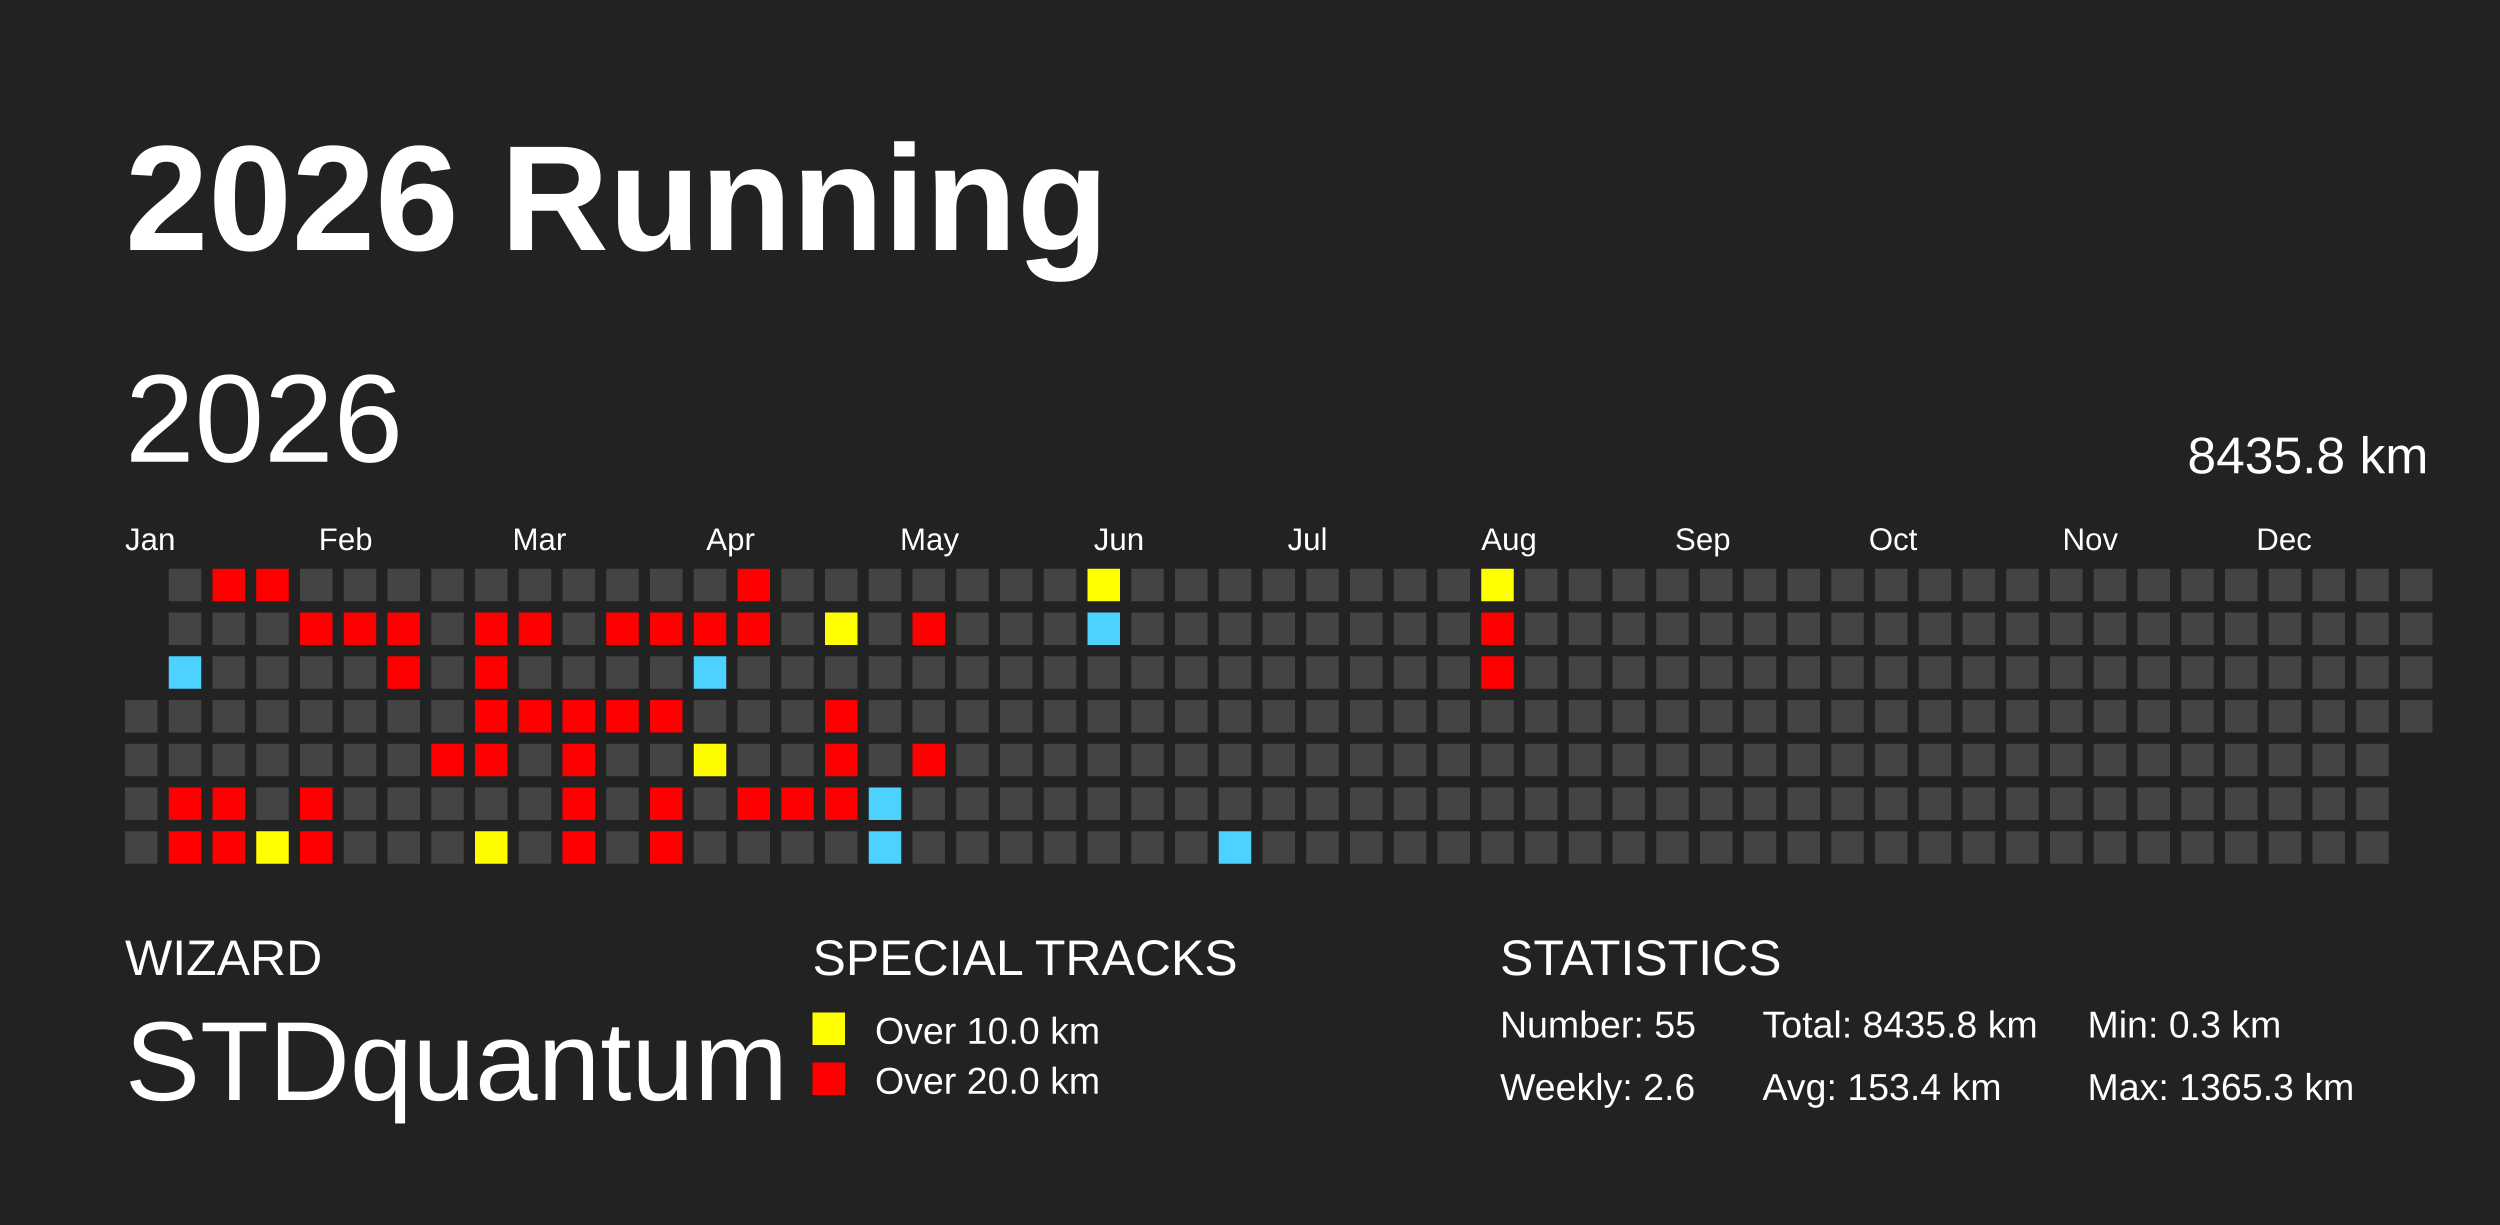
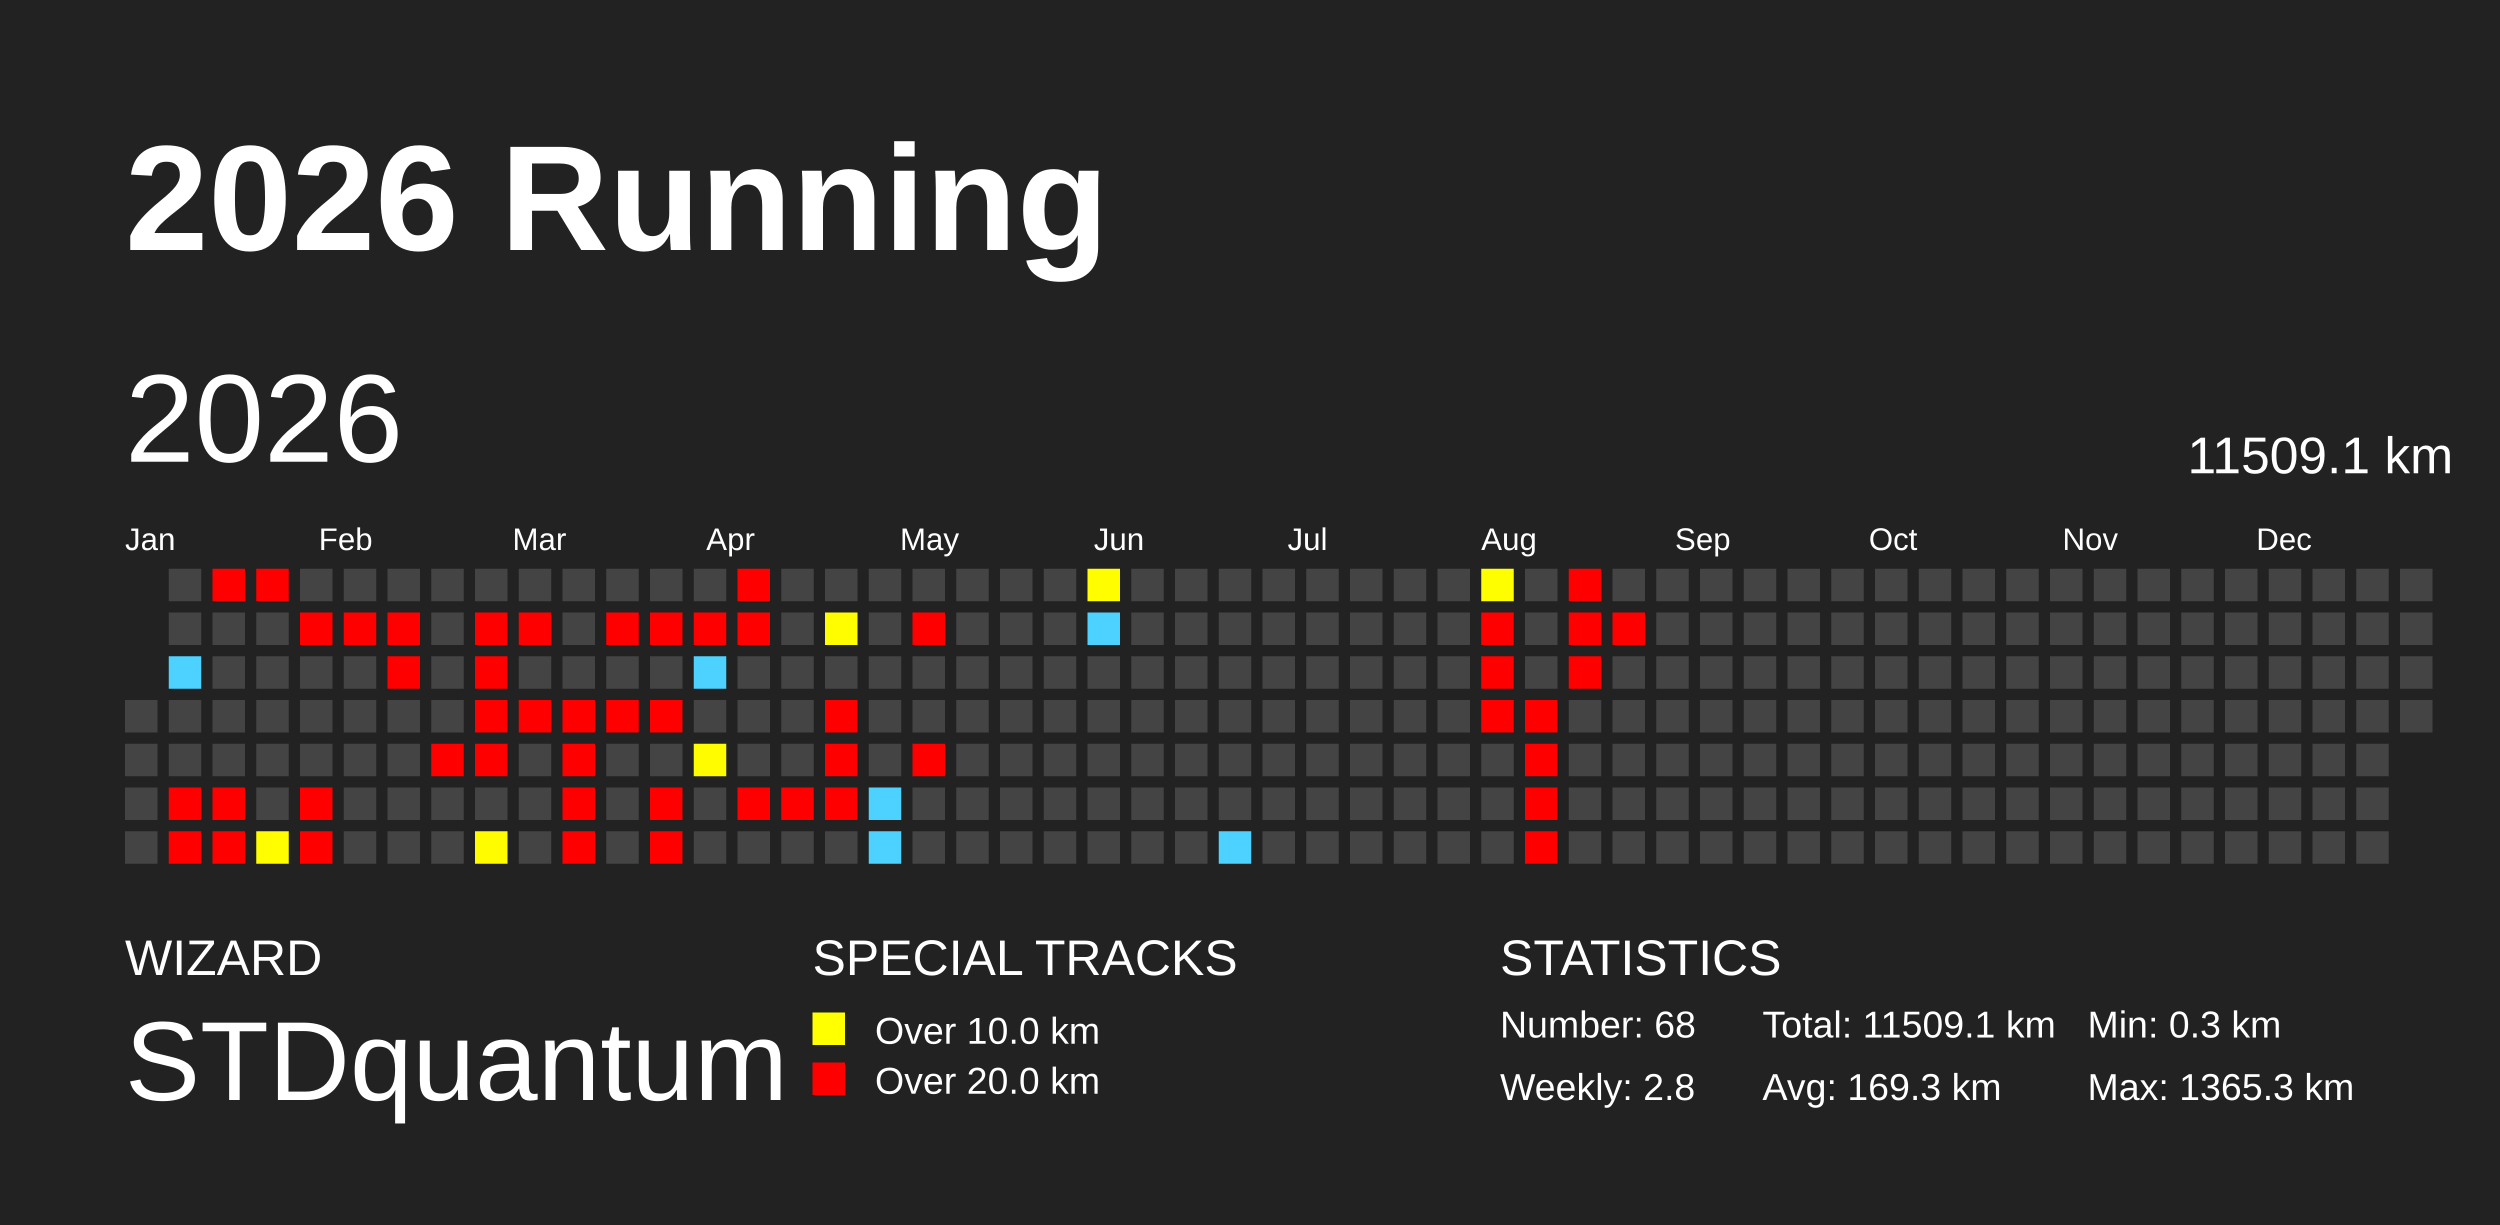
<svg xmlns="http://www.w3.org/2000/svg" baseProfile="full" height="98mm" version="1.1" viewBox="0,0,200,98" width="200mm">
  <defs />
  <rect fill="#222222" height="98" width="200" x="0" y="0" />
  <text fill="#FFFFFF" style="font-size:12px; font-family:Arial; font-weight:bold;" x="10" y="20">2026 Running</text>
  <text fill="#FFFFFF" style="font-size:4px; font-family:Arial" x="10" y="78">WIZARD</text>
  <text fill="#FFFFFF" style="font-size:9px; font-family:Arial" x="10" y="88">STDquantum</text>
  <text fill="#FFFFFF" style="font-size:4px; font-family:Arial" x="65" y="78">SPECIAL TRACKS</text>
  <rect fill="yellow" height="2.6" width="2.6" x="65" y="81" />
  <text fill="#FFFFFF" style="font-size:3px; font-family:Arial" x="70" y="83.5">Over 10.0 km</text>
  <rect fill="red" height="2.6" width="2.6" x="65" y="85" />
  <text fill="#FFFFFF" style="font-size:3px; font-family:Arial" x="70" y="87.5">Over 20.0 km</text>
  <text fill="#FFFFFF" style="font-size:4px; font-family:Arial" x="120" y="78">STATISTICS</text>
-   <text fill="#FFFFFF" style="font-size:3px; font-family:Arial" x="120" y="83">Number: 55</text>
-   <text fill="#FFFFFF" style="font-size:3px; font-family:Arial" x="120" y="88">Weekly: 2.6</text>
-   <text fill="#FFFFFF" style="font-size:3px; font-family:Arial" x="141" y="83">Total: 8435.8 km</text>
-   <text fill="#FFFFFF" style="font-size:3px; font-family:Arial" x="141" y="88">Avg: 153.4 km</text>
+   <text fill="#FFFFFF" style="font-size:3px; font-family:Arial" x="120" y="83">Number: 68</text>
+   <text fill="#FFFFFF" style="font-size:3px; font-family:Arial" x="120" y="88">Weekly: 2.8</text>
+   <text fill="#FFFFFF" style="font-size:3px; font-family:Arial" x="141" y="83">Total: 11509.1 km</text>
+   <text fill="#FFFFFF" style="font-size:3px; font-family:Arial" x="141" y="88">Avg: 169.3 km</text>
  <text fill="#FFFFFF" style="font-size:3px; font-family:Arial" x="167" y="83">Min: 0.3 km</text>
  <text fill="#FFFFFF" style="font-size:3px; font-family:Arial" x="167" y="88">Max: 1365.3 km</text>
  <text dominant-baseline="hanging" fill="#FFFFFF" style="font-size:10.0px; font-family:Arial;" x="10" y="30">2026</text>
-   <text dominant-baseline="hanging" fill="#FFFFFF" style="font-size:4.125px; font-family:Arial;" x="175" y="35">8435.8 km</text>
+   <text dominant-baseline="hanging" fill="#FFFFFF" style="font-size:4.125px; font-family:Arial;" x="175" y="35">11509.1 km</text>
  <text fill="#FFFFFF" style="font-size:2.5px; font-family:Arial" x="10.0" y="44">Jan</text>
  <text fill="#FFFFFF" style="font-size:2.5px; font-family:Arial" x="25.5" y="44">Feb</text>
  <text fill="#FFFFFF" style="font-size:2.5px; font-family:Arial" x="41.0" y="44">Mar</text>
  <text fill="#FFFFFF" style="font-size:2.5px; font-family:Arial" x="56.5" y="44">Apr</text>
  <text fill="#FFFFFF" style="font-size:2.5px; font-family:Arial" x="72.0" y="44">May</text>
  <text fill="#FFFFFF" style="font-size:2.5px; font-family:Arial" x="87.5" y="44">Jun</text>
  <text fill="#FFFFFF" style="font-size:2.5px; font-family:Arial" x="103.0" y="44">Jul</text>
  <text fill="#FFFFFF" style="font-size:2.5px; font-family:Arial" x="118.5" y="44">Aug</text>
  <text fill="#FFFFFF" style="font-size:2.5px; font-family:Arial" x="134.0" y="44">Sep</text>
  <text fill="#FFFFFF" style="font-size:2.5px; font-family:Arial" x="149.5" y="44">Oct</text>
  <text fill="#FFFFFF" style="font-size:2.5px; font-family:Arial" x="165.0" y="44">Nov</text>
  <text fill="#FFFFFF" style="font-size:2.5px; font-family:Arial" x="180.5" y="44">Dec</text>
  <rect fill="#444444" height="2.6" width="2.6" x="10.0" y="56.0" />
  <rect fill="#444444" height="2.6" width="2.6" x="10.0" y="59.5" />
  <rect fill="#444444" height="2.6" width="2.6" x="10.0" y="63.0" />
  <rect fill="#444444" height="2.6" width="2.6" x="10.0" y="66.5" />
  <rect fill="#444444" height="2.6" width="2.6" x="13.5" y="45.5" />
  <rect fill="#444444" height="2.6" width="2.6" x="13.5" y="49.0" />
  <rect fill="#4dd2ff" height="2.6" width="2.6" x="13.5" y="52.5" />
  <rect fill="#444444" height="2.6" width="2.6" x="13.5" y="56.0" />
  <rect fill="#444444" height="2.6" width="2.6" x="13.5" y="59.5" />
  <rect fill="red" height="2.6" width="2.6" x="13.5" y="63.0" />
  <rect fill="red" height="2.6" width="2.6" x="13.5" y="66.5" />
  <rect fill="red" height="2.6" width="2.6" x="17.0" y="45.5" />
  <rect fill="#444444" height="2.6" width="2.6" x="17.0" y="49.0" />
  <rect fill="#444444" height="2.6" width="2.6" x="17.0" y="52.5" />
  <rect fill="#444444" height="2.6" width="2.6" x="17.0" y="56.0" />
  <rect fill="#444444" height="2.6" width="2.6" x="17.0" y="59.5" />
  <rect fill="red" height="2.6" width="2.6" x="17.0" y="63.0" />
  <rect fill="red" height="2.6" width="2.6" x="17.0" y="66.5" />
  <rect fill="red" height="2.6" width="2.6" x="20.5" y="45.5" />
  <rect fill="#444444" height="2.6" width="2.6" x="20.5" y="49.0" />
  <rect fill="#444444" height="2.6" width="2.6" x="20.5" y="52.5" />
  <rect fill="#444444" height="2.6" width="2.6" x="20.5" y="56.0" />
  <rect fill="#444444" height="2.6" width="2.6" x="20.5" y="59.5" />
  <rect fill="#444444" height="2.6" width="2.6" x="20.5" y="63.0" />
  <rect fill="#fffd00" height="2.6" width="2.6" x="20.5" y="66.5" />
  <rect fill="#444444" height="2.6" width="2.6" x="24.0" y="45.5" />
  <rect fill="red" height="2.6" width="2.6" x="24.0" y="49.0" />
  <rect fill="#444444" height="2.6" width="2.6" x="24.0" y="52.5" />
  <rect fill="#444444" height="2.6" width="2.6" x="24.0" y="56.0" />
  <rect fill="#444444" height="2.6" width="2.6" x="24.0" y="59.5" />
  <rect fill="red" height="2.6" width="2.6" x="24.0" y="63.0" />
  <rect fill="red" height="2.6" width="2.6" x="24.0" y="66.5" />
  <rect fill="#444444" height="2.6" width="2.6" x="27.5" y="45.5" />
  <rect fill="red" height="2.6" width="2.6" x="27.5" y="49.0" />
  <rect fill="#444444" height="2.6" width="2.6" x="27.5" y="52.5" />
  <rect fill="#444444" height="2.6" width="2.6" x="27.5" y="56.0" />
  <rect fill="#444444" height="2.6" width="2.6" x="27.5" y="59.5" />
  <rect fill="#444444" height="2.6" width="2.6" x="27.5" y="63.0" />
  <rect fill="#444444" height="2.6" width="2.6" x="27.5" y="66.5" />
  <rect fill="#444444" height="2.6" width="2.6" x="31.0" y="45.5" />
  <rect fill="red" height="2.6" width="2.6" x="31.0" y="49.0" />
  <rect fill="red" height="2.6" width="2.6" x="31.0" y="52.5" />
  <rect fill="#444444" height="2.6" width="2.6" x="31.0" y="56.0" />
  <rect fill="#444444" height="2.6" width="2.6" x="31.0" y="59.5" />
  <rect fill="#444444" height="2.6" width="2.6" x="31.0" y="63.0" />
  <rect fill="#444444" height="2.6" width="2.6" x="31.0" y="66.5" />
  <rect fill="#444444" height="2.6" width="2.6" x="34.5" y="45.5" />
  <rect fill="#444444" height="2.6" width="2.6" x="34.5" y="49.0" />
  <rect fill="#444444" height="2.6" width="2.6" x="34.5" y="52.5" />
  <rect fill="#444444" height="2.6" width="2.6" x="34.5" y="56.0" />
  <rect fill="red" height="2.6" width="2.6" x="34.5" y="59.5" />
  <rect fill="#444444" height="2.6" width="2.6" x="34.5" y="63.0" />
  <rect fill="#444444" height="2.6" width="2.6" x="34.5" y="66.5" />
  <rect fill="#444444" height="2.6" width="2.6" x="38.0" y="45.5" />
  <rect fill="red" height="2.6" width="2.6" x="38.0" y="49.0" />
  <rect fill="red" height="2.6" width="2.6" x="38.0" y="52.5" />
  <rect fill="red" height="2.6" width="2.6" x="38.0" y="56.0" />
  <rect fill="red" height="2.6" width="2.6" x="38.0" y="59.5" />
  <rect fill="#444444" height="2.6" width="2.6" x="38.0" y="63.0" />
  <rect fill="#fffc00" height="2.6" width="2.6" x="38.0" y="66.5" />
  <rect fill="#444444" height="2.6" width="2.6" x="41.5" y="45.5" />
  <rect fill="red" height="2.6" width="2.6" x="41.5" y="49.0" />
  <rect fill="#444444" height="2.6" width="2.6" x="41.5" y="52.5" />
  <rect fill="red" height="2.6" width="2.6" x="41.5" y="56.0" />
  <rect fill="#444444" height="2.6" width="2.6" x="41.5" y="59.5" />
  <rect fill="#444444" height="2.6" width="2.6" x="41.5" y="63.0" />
  <rect fill="#444444" height="2.6" width="2.6" x="41.5" y="66.5" />
  <rect fill="#444444" height="2.6" width="2.6" x="45.0" y="45.5" />
  <rect fill="#444444" height="2.6" width="2.6" x="45.0" y="49.0" />
  <rect fill="#444444" height="2.6" width="2.6" x="45.0" y="52.5" />
  <rect fill="red" height="2.6" width="2.6" x="45.0" y="56.0" />
  <rect fill="red" height="2.6" width="2.6" x="45.0" y="59.5" />
  <rect fill="red" height="2.6" width="2.6" x="45.0" y="63.0" />
  <rect fill="red" height="2.6" width="2.6" x="45.0" y="66.5" />
  <rect fill="#444444" height="2.6" width="2.6" x="48.5" y="45.5" />
  <rect fill="red" height="2.6" width="2.6" x="48.5" y="49.0" />
  <rect fill="#444444" height="2.6" width="2.6" x="48.5" y="52.5" />
  <rect fill="red" height="2.6" width="2.6" x="48.5" y="56.0" />
  <rect fill="#444444" height="2.6" width="2.6" x="48.5" y="59.5" />
  <rect fill="#444444" height="2.6" width="2.6" x="48.5" y="63.0" />
  <rect fill="#444444" height="2.6" width="2.6" x="48.5" y="66.5" />
  <rect fill="#444444" height="2.6" width="2.6" x="52.0" y="45.5" />
  <rect fill="red" height="2.6" width="2.6" x="52.0" y="49.0" />
  <rect fill="#444444" height="2.6" width="2.6" x="52.0" y="52.5" />
  <rect fill="red" height="2.6" width="2.6" x="52.0" y="56.0" />
  <rect fill="#444444" height="2.6" width="2.6" x="52.0" y="59.5" />
  <rect fill="red" height="2.6" width="2.6" x="52.0" y="63.0" />
  <rect fill="red" height="2.6" width="2.6" x="52.0" y="66.5" />
  <rect fill="#444444" height="2.6" width="2.6" x="55.5" y="45.5" />
  <rect fill="red" height="2.6" width="2.6" x="55.5" y="49.0" />
  <rect fill="#4dd2ff" height="2.6" width="2.6" x="55.5" y="52.5" />
  <rect fill="#444444" height="2.6" width="2.6" x="55.5" y="56.0" />
  <rect fill="#fffc00" height="2.6" width="2.6" x="55.5" y="59.5" />
  <rect fill="#444444" height="2.6" width="2.6" x="55.5" y="63.0" />
  <rect fill="#444444" height="2.6" width="2.6" x="55.5" y="66.5" />
  <rect fill="red" height="2.6" width="2.6" x="59.0" y="45.5" />
  <rect fill="red" height="2.6" width="2.6" x="59.0" y="49.0" />
  <rect fill="#444444" height="2.6" width="2.6" x="59.0" y="52.5" />
  <rect fill="#444444" height="2.6" width="2.6" x="59.0" y="56.0" />
  <rect fill="#444444" height="2.6" width="2.6" x="59.0" y="59.5" />
  <rect fill="red" height="2.6" width="2.6" x="59.0" y="63.0" />
  <rect fill="#444444" height="2.6" width="2.6" x="59.0" y="66.5" />
  <rect fill="#444444" height="2.6" width="2.6" x="62.5" y="45.5" />
  <rect fill="#444444" height="2.6" width="2.6" x="62.5" y="49.0" />
  <rect fill="#444444" height="2.6" width="2.6" x="62.5" y="52.5" />
  <rect fill="#444444" height="2.6" width="2.6" x="62.5" y="56.0" />
  <rect fill="#444444" height="2.6" width="2.6" x="62.5" y="59.5" />
  <rect fill="red" height="2.6" width="2.6" x="62.5" y="63.0" />
  <rect fill="#444444" height="2.6" width="2.6" x="62.5" y="66.5" />
  <rect fill="#444444" height="2.6" width="2.6" x="66.0" y="45.5" />
  <rect fill="#fffd00" height="2.6" width="2.6" x="66.0" y="49.0" />
  <rect fill="#444444" height="2.6" width="2.6" x="66.0" y="52.5" />
  <rect fill="red" height="2.6" width="2.6" x="66.0" y="56.0" />
  <rect fill="red" height="2.6" width="2.6" x="66.0" y="59.5" />
  <rect fill="red" height="2.6" width="2.6" x="66.0" y="63.0" />
  <rect fill="#444444" height="2.6" width="2.6" x="66.0" y="66.5" />
  <rect fill="#444444" height="2.6" width="2.6" x="69.5" y="45.5" />
  <rect fill="#444444" height="2.6" width="2.6" x="69.5" y="49.0" />
  <rect fill="#444444" height="2.6" width="2.6" x="69.5" y="52.5" />
  <rect fill="#444444" height="2.6" width="2.6" x="69.5" y="56.0" />
  <rect fill="#444444" height="2.6" width="2.6" x="69.5" y="59.5" />
  <rect fill="#4dd2ff" height="2.6" width="2.6" x="69.5" y="63.0" />
  <rect fill="#4dd2ff" height="2.6" width="2.6" x="69.5" y="66.5" />
  <rect fill="#444444" height="2.6" width="2.6" x="73.0" y="45.5" />
  <rect fill="red" height="2.6" width="2.6" x="73.0" y="49.0" />
  <rect fill="#444444" height="2.6" width="2.6" x="73.0" y="52.5" />
  <rect fill="#444444" height="2.6" width="2.6" x="73.0" y="56.0" />
  <rect fill="red" height="2.6" width="2.6" x="73.0" y="59.5" />
  <rect fill="#444444" height="2.6" width="2.6" x="73.0" y="63.0" />
  <rect fill="#444444" height="2.6" width="2.6" x="73.0" y="66.5" />
  <rect fill="#444444" height="2.6" width="2.6" x="76.5" y="45.5" />
  <rect fill="#444444" height="2.6" width="2.6" x="76.5" y="49.0" />
  <rect fill="#444444" height="2.6" width="2.6" x="76.5" y="52.5" />
  <rect fill="#444444" height="2.6" width="2.6" x="76.5" y="56.0" />
  <rect fill="#444444" height="2.6" width="2.6" x="76.5" y="59.5" />
  <rect fill="#444444" height="2.6" width="2.6" x="76.5" y="63.0" />
  <rect fill="#444444" height="2.6" width="2.6" x="76.5" y="66.5" />
  <rect fill="#444444" height="2.6" width="2.6" x="80.0" y="45.5" />
  <rect fill="#444444" height="2.6" width="2.6" x="80.0" y="49.0" />
  <rect fill="#444444" height="2.6" width="2.6" x="80.0" y="52.5" />
  <rect fill="#444444" height="2.6" width="2.6" x="80.0" y="56.0" />
  <rect fill="#444444" height="2.6" width="2.6" x="80.0" y="59.5" />
  <rect fill="#444444" height="2.6" width="2.6" x="80.0" y="63.0" />
  <rect fill="#444444" height="2.6" width="2.6" x="80.0" y="66.5" />
  <rect fill="#444444" height="2.6" width="2.6" x="83.5" y="45.5" />
  <rect fill="#444444" height="2.6" width="2.6" x="83.5" y="49.0" />
  <rect fill="#444444" height="2.6" width="2.6" x="83.5" y="52.5" />
  <rect fill="#444444" height="2.6" width="2.6" x="83.5" y="56.0" />
  <rect fill="#444444" height="2.6" width="2.6" x="83.5" y="59.5" />
  <rect fill="#444444" height="2.6" width="2.6" x="83.5" y="63.0" />
  <rect fill="#444444" height="2.6" width="2.6" x="83.5" y="66.5" />
  <rect fill="#fffd00" height="2.6" width="2.6" x="87.0" y="45.5" />
  <rect fill="#4dd2ff" height="2.6" width="2.6" x="87.0" y="49.0" />
  <rect fill="#444444" height="2.6" width="2.6" x="87.0" y="52.5" />
  <rect fill="#444444" height="2.6" width="2.6" x="87.0" y="56.0" />
  <rect fill="#444444" height="2.6" width="2.6" x="87.0" y="59.5" />
  <rect fill="#444444" height="2.6" width="2.6" x="87.0" y="63.0" />
  <rect fill="#444444" height="2.6" width="2.6" x="87.0" y="66.5" />
  <rect fill="#444444" height="2.6" width="2.6" x="90.5" y="45.5" />
  <rect fill="#444444" height="2.6" width="2.6" x="90.5" y="49.0" />
  <rect fill="#444444" height="2.6" width="2.6" x="90.5" y="52.5" />
  <rect fill="#444444" height="2.6" width="2.6" x="90.5" y="56.0" />
  <rect fill="#444444" height="2.6" width="2.6" x="90.5" y="59.5" />
  <rect fill="#444444" height="2.6" width="2.6" x="90.5" y="63.0" />
  <rect fill="#444444" height="2.6" width="2.6" x="90.5" y="66.5" />
  <rect fill="#444444" height="2.6" width="2.6" x="94.0" y="45.5" />
  <rect fill="#444444" height="2.6" width="2.6" x="94.0" y="49.0" />
  <rect fill="#444444" height="2.6" width="2.6" x="94.0" y="52.5" />
  <rect fill="#444444" height="2.6" width="2.6" x="94.0" y="56.0" />
  <rect fill="#444444" height="2.6" width="2.6" x="94.0" y="59.5" />
  <rect fill="#444444" height="2.6" width="2.6" x="94.0" y="63.0" />
  <rect fill="#444444" height="2.6" width="2.6" x="94.0" y="66.5" />
  <rect fill="#444444" height="2.6" width="2.6" x="97.5" y="45.5" />
  <rect fill="#444444" height="2.6" width="2.6" x="97.5" y="49.0" />
  <rect fill="#444444" height="2.6" width="2.6" x="97.5" y="52.5" />
  <rect fill="#444444" height="2.6" width="2.6" x="97.5" y="56.0" />
  <rect fill="#444444" height="2.6" width="2.6" x="97.5" y="59.5" />
  <rect fill="#444444" height="2.6" width="2.6" x="97.5" y="63.0" />
  <rect fill="#4dd2ff" height="2.6" width="2.6" x="97.5" y="66.5" />
  <rect fill="#444444" height="2.6" width="2.6" x="101.0" y="45.5" />
  <rect fill="#444444" height="2.6" width="2.6" x="101.0" y="49.0" />
  <rect fill="#444444" height="2.6" width="2.6" x="101.0" y="52.5" />
  <rect fill="#444444" height="2.6" width="2.6" x="101.0" y="56.0" />
  <rect fill="#444444" height="2.6" width="2.6" x="101.0" y="59.5" />
  <rect fill="#444444" height="2.6" width="2.6" x="101.0" y="63.0" />
  <rect fill="#444444" height="2.6" width="2.6" x="101.0" y="66.5" />
  <rect fill="#444444" height="2.6" width="2.6" x="104.5" y="45.5" />
  <rect fill="#444444" height="2.6" width="2.6" x="104.5" y="49.0" />
  <rect fill="#444444" height="2.6" width="2.6" x="104.5" y="52.5" />
  <rect fill="#444444" height="2.6" width="2.6" x="104.5" y="56.0" />
  <rect fill="#444444" height="2.6" width="2.6" x="104.5" y="59.5" />
  <rect fill="#444444" height="2.6" width="2.6" x="104.5" y="63.0" />
  <rect fill="#444444" height="2.6" width="2.6" x="104.5" y="66.5" />
  <rect fill="#444444" height="2.6" width="2.6" x="108.0" y="45.5" />
  <rect fill="#444444" height="2.6" width="2.6" x="108.0" y="49.0" />
  <rect fill="#444444" height="2.6" width="2.6" x="108.0" y="52.5" />
  <rect fill="#444444" height="2.6" width="2.6" x="108.0" y="56.0" />
  <rect fill="#444444" height="2.6" width="2.6" x="108.0" y="59.5" />
  <rect fill="#444444" height="2.6" width="2.6" x="108.0" y="63.0" />
  <rect fill="#444444" height="2.6" width="2.6" x="108.0" y="66.5" />
  <rect fill="#444444" height="2.6" width="2.6" x="111.5" y="45.5" />
  <rect fill="#444444" height="2.6" width="2.6" x="111.5" y="49.0" />
  <rect fill="#444444" height="2.6" width="2.6" x="111.5" y="52.5" />
  <rect fill="#444444" height="2.6" width="2.6" x="111.5" y="56.0" />
  <rect fill="#444444" height="2.6" width="2.6" x="111.5" y="59.5" />
  <rect fill="#444444" height="2.6" width="2.6" x="111.5" y="63.0" />
  <rect fill="#444444" height="2.6" width="2.6" x="111.5" y="66.5" />
  <rect fill="#444444" height="2.6" width="2.6" x="115.0" y="45.5" />
  <rect fill="#444444" height="2.6" width="2.6" x="115.0" y="49.0" />
  <rect fill="#444444" height="2.6" width="2.6" x="115.0" y="52.5" />
  <rect fill="#444444" height="2.6" width="2.6" x="115.0" y="56.0" />
  <rect fill="#444444" height="2.6" width="2.6" x="115.0" y="59.5" />
  <rect fill="#444444" height="2.6" width="2.6" x="115.0" y="63.0" />
  <rect fill="#444444" height="2.6" width="2.6" x="115.0" y="66.5" />
  <rect fill="#fffe00" height="2.6" width="2.6" x="118.5" y="45.5" />
  <rect fill="red" height="2.6" width="2.6" x="118.5" y="49.0" />
  <rect fill="red" height="2.6" width="2.6" x="118.5" y="52.5" />
-   <rect fill="#444444" height="2.6" width="2.6" x="118.5" y="56.0" />
+   <rect fill="red" height="2.6" width="2.6" x="118.5" y="56.0" />
  <rect fill="#444444" height="2.6" width="2.6" x="118.5" y="59.5" />
  <rect fill="#444444" height="2.6" width="2.6" x="118.5" y="63.0" />
  <rect fill="#444444" height="2.6" width="2.6" x="118.5" y="66.5" />
  <rect fill="#444444" height="2.6" width="2.6" x="122.0" y="45.5" />
  <rect fill="#444444" height="2.6" width="2.6" x="122.0" y="49.0" />
  <rect fill="#444444" height="2.6" width="2.6" x="122.0" y="52.5" />
-   <rect fill="#444444" height="2.6" width="2.6" x="122.0" y="56.0" />
-   <rect fill="#444444" height="2.6" width="2.6" x="122.0" y="59.5" />
-   <rect fill="#444444" height="2.6" width="2.6" x="122.0" y="63.0" />
-   <rect fill="#444444" height="2.6" width="2.6" x="122.0" y="66.5" />
-   <rect fill="#444444" height="2.6" width="2.6" x="125.5" y="45.5" />
-   <rect fill="#444444" height="2.6" width="2.6" x="125.5" y="49.0" />
-   <rect fill="#444444" height="2.6" width="2.6" x="125.5" y="52.5" />
+   <rect fill="red" height="2.6" width="2.6" x="122.0" y="56.0" />
+   <rect fill="red" height="2.6" width="2.6" x="122.0" y="59.5" />
+   <rect fill="red" height="2.6" width="2.6" x="122.0" y="63.0" />
+   <rect fill="red" height="2.6" width="2.6" x="122.0" y="66.5" />
+   <rect fill="red" height="2.6" width="2.6" x="125.5" y="45.5" />
+   <rect fill="red" height="2.6" width="2.6" x="125.5" y="49.0" />
+   <rect fill="red" height="2.6" width="2.6" x="125.5" y="52.5" />
  <rect fill="#444444" height="2.6" width="2.6" x="125.5" y="56.0" />
  <rect fill="#444444" height="2.6" width="2.6" x="125.5" y="59.5" />
  <rect fill="#444444" height="2.6" width="2.6" x="125.5" y="63.0" />
  <rect fill="#444444" height="2.6" width="2.6" x="125.5" y="66.5" />
  <rect fill="#444444" height="2.6" width="2.6" x="129.0" y="45.5" />
-   <rect fill="#444444" height="2.6" width="2.6" x="129.0" y="49.0" />
+   <rect fill="red" height="2.6" width="2.6" x="129.0" y="49.0" />
  <rect fill="#444444" height="2.6" width="2.6" x="129.0" y="52.5" />
  <rect fill="#444444" height="2.6" width="2.6" x="129.0" y="56.0" />
  <rect fill="#444444" height="2.6" width="2.6" x="129.0" y="59.5" />
  <rect fill="#444444" height="2.6" width="2.6" x="129.0" y="63.0" />
  <rect fill="#444444" height="2.6" width="2.6" x="129.0" y="66.5" />
  <rect fill="#444444" height="2.6" width="2.6" x="132.5" y="45.5" />
  <rect fill="#444444" height="2.6" width="2.6" x="132.5" y="49.0" />
  <rect fill="#444444" height="2.6" width="2.6" x="132.5" y="52.5" />
  <rect fill="#444444" height="2.6" width="2.6" x="132.5" y="56.0" />
  <rect fill="#444444" height="2.6" width="2.6" x="132.5" y="59.5" />
  <rect fill="#444444" height="2.6" width="2.6" x="132.5" y="63.0" />
  <rect fill="#444444" height="2.6" width="2.6" x="132.5" y="66.5" />
  <rect fill="#444444" height="2.6" width="2.6" x="136.0" y="45.5" />
  <rect fill="#444444" height="2.6" width="2.6" x="136.0" y="49.0" />
  <rect fill="#444444" height="2.6" width="2.6" x="136.0" y="52.5" />
  <rect fill="#444444" height="2.6" width="2.6" x="136.0" y="56.0" />
  <rect fill="#444444" height="2.6" width="2.6" x="136.0" y="59.5" />
  <rect fill="#444444" height="2.6" width="2.6" x="136.0" y="63.0" />
  <rect fill="#444444" height="2.6" width="2.6" x="136.0" y="66.5" />
  <rect fill="#444444" height="2.6" width="2.6" x="139.5" y="45.5" />
  <rect fill="#444444" height="2.6" width="2.6" x="139.5" y="49.0" />
  <rect fill="#444444" height="2.6" width="2.6" x="139.5" y="52.5" />
  <rect fill="#444444" height="2.6" width="2.6" x="139.5" y="56.0" />
  <rect fill="#444444" height="2.6" width="2.6" x="139.5" y="59.5" />
  <rect fill="#444444" height="2.6" width="2.6" x="139.5" y="63.0" />
  <rect fill="#444444" height="2.6" width="2.6" x="139.5" y="66.5" />
  <rect fill="#444444" height="2.6" width="2.6" x="143.0" y="45.5" />
  <rect fill="#444444" height="2.6" width="2.6" x="143.0" y="49.0" />
  <rect fill="#444444" height="2.6" width="2.6" x="143.0" y="52.5" />
  <rect fill="#444444" height="2.6" width="2.6" x="143.0" y="56.0" />
  <rect fill="#444444" height="2.6" width="2.6" x="143.0" y="59.5" />
  <rect fill="#444444" height="2.6" width="2.6" x="143.0" y="63.0" />
  <rect fill="#444444" height="2.6" width="2.6" x="143.0" y="66.5" />
  <rect fill="#444444" height="2.6" width="2.6" x="146.5" y="45.5" />
  <rect fill="#444444" height="2.6" width="2.6" x="146.5" y="49.0" />
  <rect fill="#444444" height="2.6" width="2.6" x="146.5" y="52.5" />
  <rect fill="#444444" height="2.6" width="2.6" x="146.5" y="56.0" />
  <rect fill="#444444" height="2.6" width="2.6" x="146.5" y="59.5" />
  <rect fill="#444444" height="2.6" width="2.6" x="146.5" y="63.0" />
  <rect fill="#444444" height="2.6" width="2.6" x="146.5" y="66.5" />
  <rect fill="#444444" height="2.6" width="2.6" x="150.0" y="45.5" />
  <rect fill="#444444" height="2.6" width="2.6" x="150.0" y="49.0" />
  <rect fill="#444444" height="2.6" width="2.6" x="150.0" y="52.5" />
  <rect fill="#444444" height="2.6" width="2.6" x="150.0" y="56.0" />
  <rect fill="#444444" height="2.6" width="2.6" x="150.0" y="59.5" />
  <rect fill="#444444" height="2.6" width="2.6" x="150.0" y="63.0" />
  <rect fill="#444444" height="2.6" width="2.6" x="150.0" y="66.5" />
  <rect fill="#444444" height="2.6" width="2.6" x="153.5" y="45.5" />
  <rect fill="#444444" height="2.6" width="2.6" x="153.5" y="49.0" />
  <rect fill="#444444" height="2.6" width="2.6" x="153.5" y="52.5" />
  <rect fill="#444444" height="2.6" width="2.6" x="153.5" y="56.0" />
  <rect fill="#444444" height="2.6" width="2.6" x="153.5" y="59.5" />
  <rect fill="#444444" height="2.6" width="2.6" x="153.5" y="63.0" />
  <rect fill="#444444" height="2.6" width="2.6" x="153.5" y="66.5" />
  <rect fill="#444444" height="2.6" width="2.6" x="157.0" y="45.5" />
  <rect fill="#444444" height="2.6" width="2.6" x="157.0" y="49.0" />
  <rect fill="#444444" height="2.6" width="2.6" x="157.0" y="52.5" />
  <rect fill="#444444" height="2.6" width="2.6" x="157.0" y="56.0" />
  <rect fill="#444444" height="2.6" width="2.6" x="157.0" y="59.5" />
  <rect fill="#444444" height="2.6" width="2.6" x="157.0" y="63.0" />
  <rect fill="#444444" height="2.6" width="2.6" x="157.0" y="66.5" />
  <rect fill="#444444" height="2.6" width="2.6" x="160.5" y="45.5" />
  <rect fill="#444444" height="2.6" width="2.6" x="160.5" y="49.0" />
  <rect fill="#444444" height="2.6" width="2.6" x="160.5" y="52.5" />
  <rect fill="#444444" height="2.6" width="2.6" x="160.5" y="56.0" />
  <rect fill="#444444" height="2.6" width="2.6" x="160.5" y="59.5" />
  <rect fill="#444444" height="2.6" width="2.6" x="160.5" y="63.0" />
  <rect fill="#444444" height="2.6" width="2.6" x="160.5" y="66.5" />
  <rect fill="#444444" height="2.6" width="2.6" x="164.0" y="45.5" />
  <rect fill="#444444" height="2.6" width="2.6" x="164.0" y="49.0" />
  <rect fill="#444444" height="2.6" width="2.6" x="164.0" y="52.5" />
  <rect fill="#444444" height="2.6" width="2.6" x="164.0" y="56.0" />
  <rect fill="#444444" height="2.6" width="2.6" x="164.0" y="59.5" />
  <rect fill="#444444" height="2.6" width="2.6" x="164.0" y="63.0" />
  <rect fill="#444444" height="2.6" width="2.6" x="164.0" y="66.5" />
  <rect fill="#444444" height="2.6" width="2.6" x="167.5" y="45.5" />
  <rect fill="#444444" height="2.6" width="2.6" x="167.5" y="49.0" />
  <rect fill="#444444" height="2.6" width="2.6" x="167.5" y="52.5" />
  <rect fill="#444444" height="2.6" width="2.6" x="167.5" y="56.0" />
  <rect fill="#444444" height="2.6" width="2.6" x="167.5" y="59.5" />
  <rect fill="#444444" height="2.6" width="2.6" x="167.5" y="63.0" />
  <rect fill="#444444" height="2.6" width="2.6" x="167.5" y="66.5" />
  <rect fill="#444444" height="2.6" width="2.6" x="171.0" y="45.5" />
  <rect fill="#444444" height="2.6" width="2.6" x="171.0" y="49.0" />
  <rect fill="#444444" height="2.6" width="2.6" x="171.0" y="52.5" />
  <rect fill="#444444" height="2.6" width="2.6" x="171.0" y="56.0" />
  <rect fill="#444444" height="2.6" width="2.6" x="171.0" y="59.5" />
  <rect fill="#444444" height="2.6" width="2.6" x="171.0" y="63.0" />
  <rect fill="#444444" height="2.6" width="2.6" x="171.0" y="66.5" />
  <rect fill="#444444" height="2.6" width="2.6" x="174.5" y="45.5" />
  <rect fill="#444444" height="2.6" width="2.6" x="174.5" y="49.0" />
  <rect fill="#444444" height="2.6" width="2.6" x="174.5" y="52.5" />
  <rect fill="#444444" height="2.6" width="2.6" x="174.5" y="56.0" />
  <rect fill="#444444" height="2.6" width="2.6" x="174.5" y="59.5" />
  <rect fill="#444444" height="2.6" width="2.6" x="174.5" y="63.0" />
  <rect fill="#444444" height="2.6" width="2.6" x="174.5" y="66.5" />
  <rect fill="#444444" height="2.6" width="2.6" x="178.0" y="45.5" />
  <rect fill="#444444" height="2.6" width="2.6" x="178.0" y="49.0" />
  <rect fill="#444444" height="2.6" width="2.6" x="178.0" y="52.5" />
  <rect fill="#444444" height="2.6" width="2.6" x="178.0" y="56.0" />
  <rect fill="#444444" height="2.6" width="2.6" x="178.0" y="59.5" />
  <rect fill="#444444" height="2.6" width="2.6" x="178.0" y="63.0" />
  <rect fill="#444444" height="2.6" width="2.6" x="178.0" y="66.5" />
  <rect fill="#444444" height="2.6" width="2.6" x="181.5" y="45.5" />
  <rect fill="#444444" height="2.6" width="2.6" x="181.5" y="49.0" />
  <rect fill="#444444" height="2.6" width="2.6" x="181.5" y="52.5" />
  <rect fill="#444444" height="2.6" width="2.6" x="181.5" y="56.0" />
  <rect fill="#444444" height="2.6" width="2.6" x="181.5" y="59.5" />
  <rect fill="#444444" height="2.6" width="2.6" x="181.5" y="63.0" />
  <rect fill="#444444" height="2.6" width="2.6" x="181.5" y="66.5" />
  <rect fill="#444444" height="2.6" width="2.6" x="185.0" y="45.5" />
  <rect fill="#444444" height="2.6" width="2.6" x="185.0" y="49.0" />
  <rect fill="#444444" height="2.6" width="2.6" x="185.0" y="52.5" />
  <rect fill="#444444" height="2.6" width="2.6" x="185.0" y="56.0" />
  <rect fill="#444444" height="2.6" width="2.6" x="185.0" y="59.5" />
  <rect fill="#444444" height="2.6" width="2.6" x="185.0" y="63.0" />
  <rect fill="#444444" height="2.6" width="2.6" x="185.0" y="66.5" />
  <rect fill="#444444" height="2.6" width="2.6" x="188.5" y="45.5" />
  <rect fill="#444444" height="2.6" width="2.6" x="188.5" y="49.0" />
  <rect fill="#444444" height="2.6" width="2.6" x="188.5" y="52.5" />
  <rect fill="#444444" height="2.6" width="2.6" x="188.5" y="56.0" />
  <rect fill="#444444" height="2.6" width="2.6" x="188.5" y="59.5" />
  <rect fill="#444444" height="2.6" width="2.6" x="188.5" y="63.0" />
  <rect fill="#444444" height="2.6" width="2.6" x="188.5" y="66.5" />
  <rect fill="#444444" height="2.6" width="2.6" x="192.0" y="45.5" />
  <rect fill="#444444" height="2.6" width="2.6" x="192.0" y="49.0" />
  <rect fill="#444444" height="2.6" width="2.6" x="192.0" y="52.5" />
  <rect fill="#444444" height="2.6" width="2.6" x="192.0" y="56.0" />
</svg>
